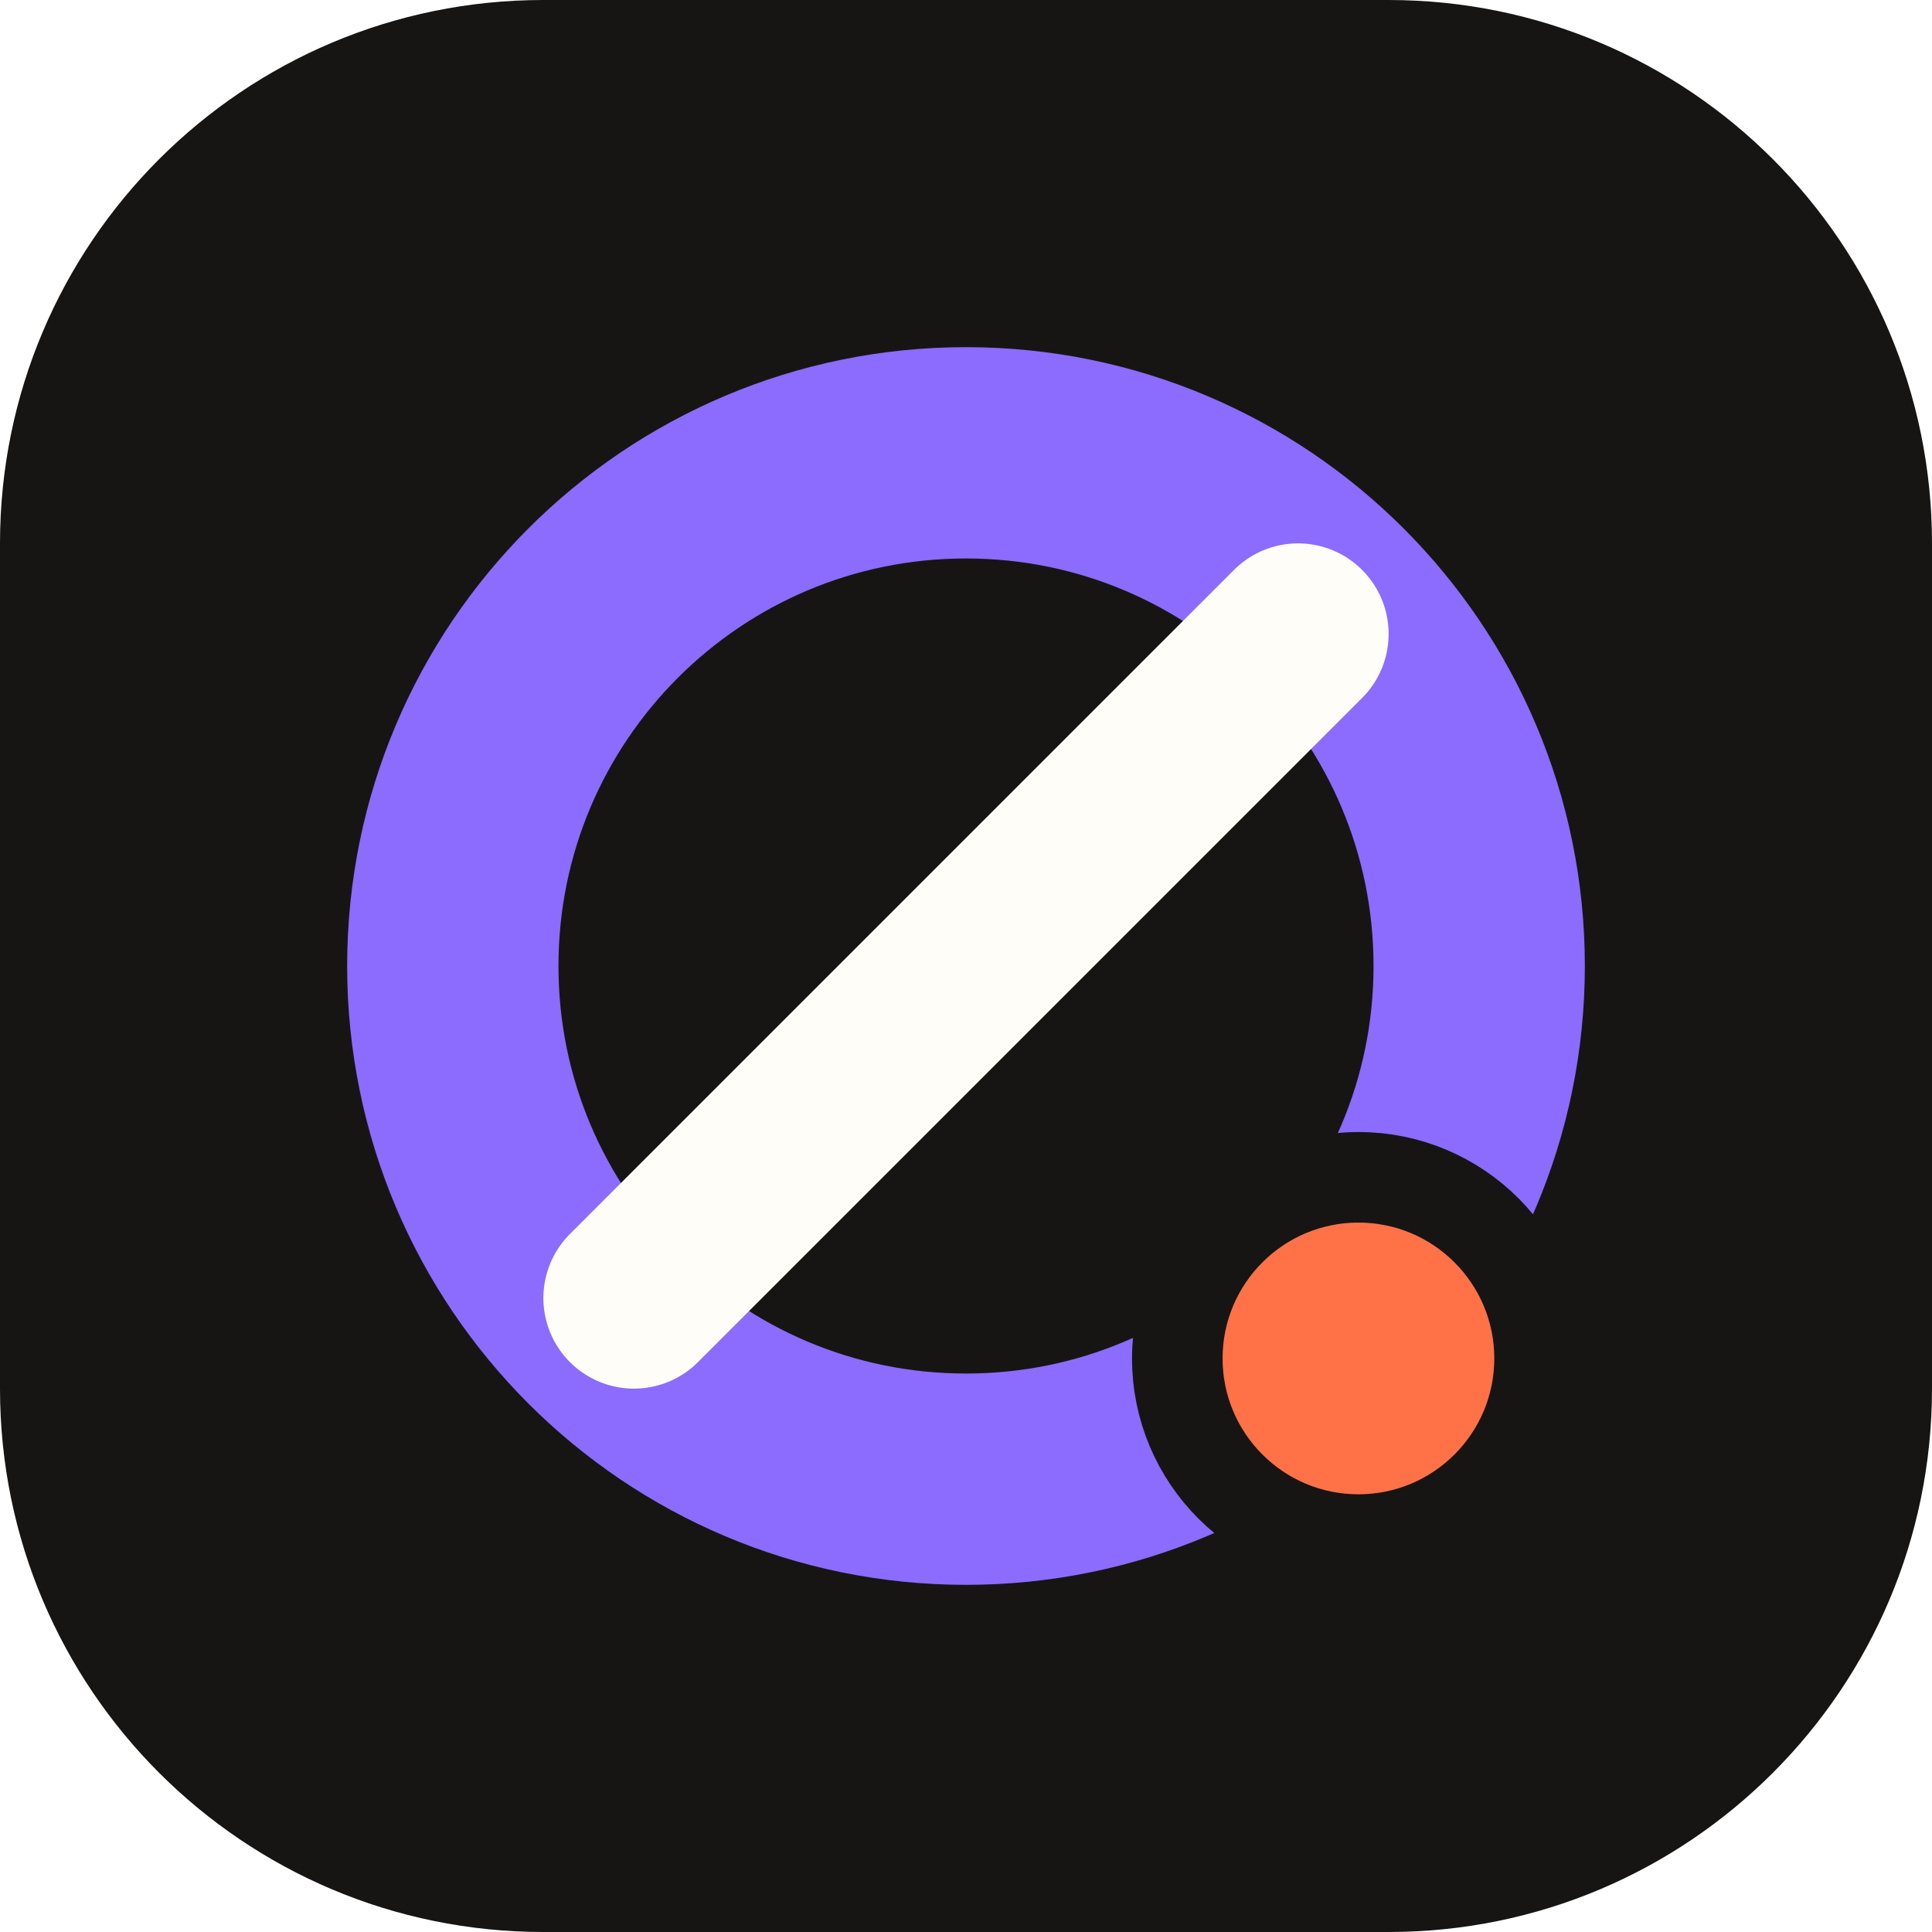
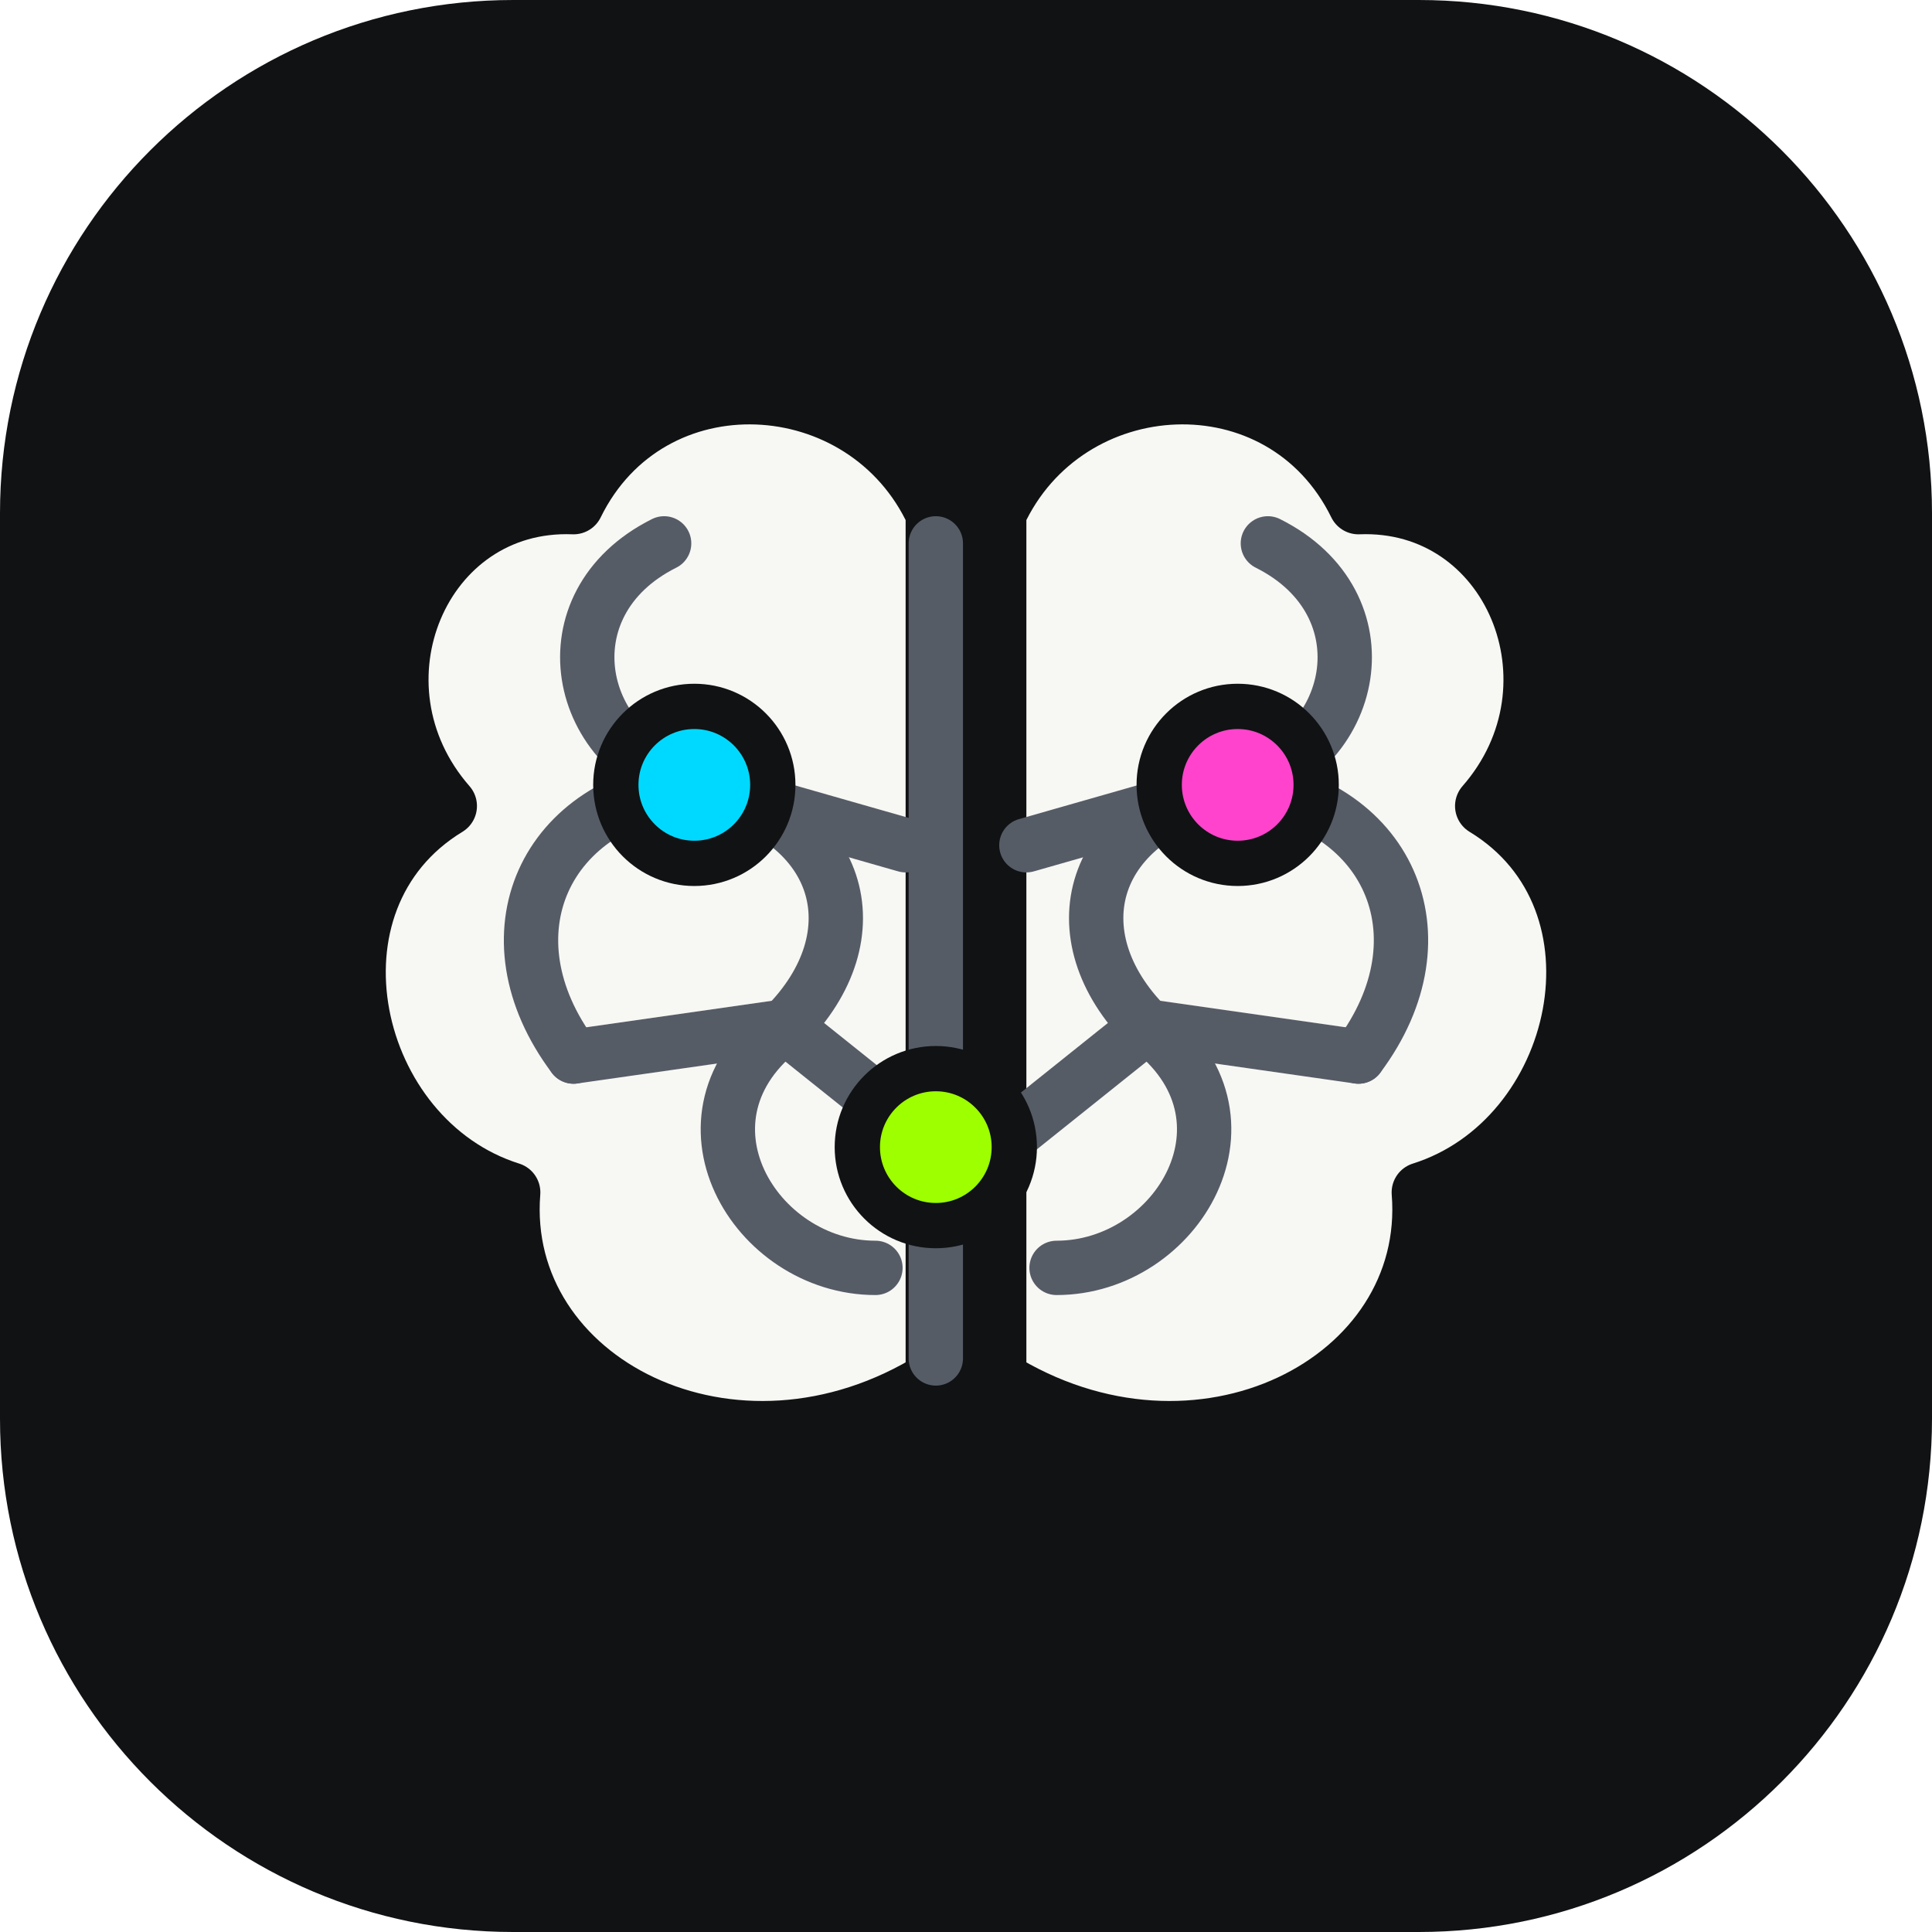
- <svg xmlns="http://www.w3.org/2000/svg" viewBox="0 0 64 64">
-   <rect width="64" height="64" rx="18" fill="#171513" />
-   <circle cx="32" cy="32" r="17" fill="none" stroke="#8b6cff" stroke-width="7" />
-   <path d="M21 43 43 21" fill="none" stroke="#fffdf8" stroke-linecap="round" stroke-width="6" />
-   <circle cx="45" cy="45" r="6" fill="#ff7248" stroke="#171513" stroke-width="3" />
+ <svg xmlns="http://www.w3.org/2000/svg" viewBox="0 0 64 64" role="img" aria-labelledby="title">
+   <rect width="64" height="64" rx="17" fill="#111214" />
+   <g fill="#f7f7f4" stroke="#111214" stroke-linecap="round" stroke-linejoin="round" stroke-width="2">
+     <path d="M31 17c-2.3-5-9.5-5.4-12-.3-5.1-.2-7.7 6-4.2 10-5.1 3.1-3.3 11.1 2.1 12.8-.5 6.3 7.4 10.4 14.1 6.2Z" />
+     <path d="M33 17c2.3-5 9.5-5.4 12-.3 5.1-.2 7.7 6 4.2 10 5.1 3.1 3.3 11.1-2.1 12.8.5 6.3-7.4 10.4-14.1 6.2Z" />
+   </g>
+   <g fill="none" stroke="#565c66" stroke-linecap="round" stroke-width="1.8">
+     <path d="M31 18v27M22 18c-4 2-3 7 1 8-5 .5-7 5-4 9M23 26c5 1 6 5 3 8-4 3-1 8 3 8M42 18c4 2 3 7-1 8 5 .5 7 5 4 9M41 26c-5 1-6 5-3 8 4 3 1 8-3 8" />
+     <path d="m19 35 7-1 5 4m14-3-7-1-5 4M23 26l7 2m11-2-7 2" />
+   </g>
+   <circle cx="23" cy="26" r="2.6" fill="#00d9ff" stroke="#111214" stroke-width="1.5" />
+   <circle cx="41" cy="26" r="2.6" fill="#ff43cc" stroke="#111214" stroke-width="1.5" />
+   <circle cx="31" cy="38" r="2.6" fill="#9dff00" stroke="#111214" stroke-width="1.5" />
</svg>
